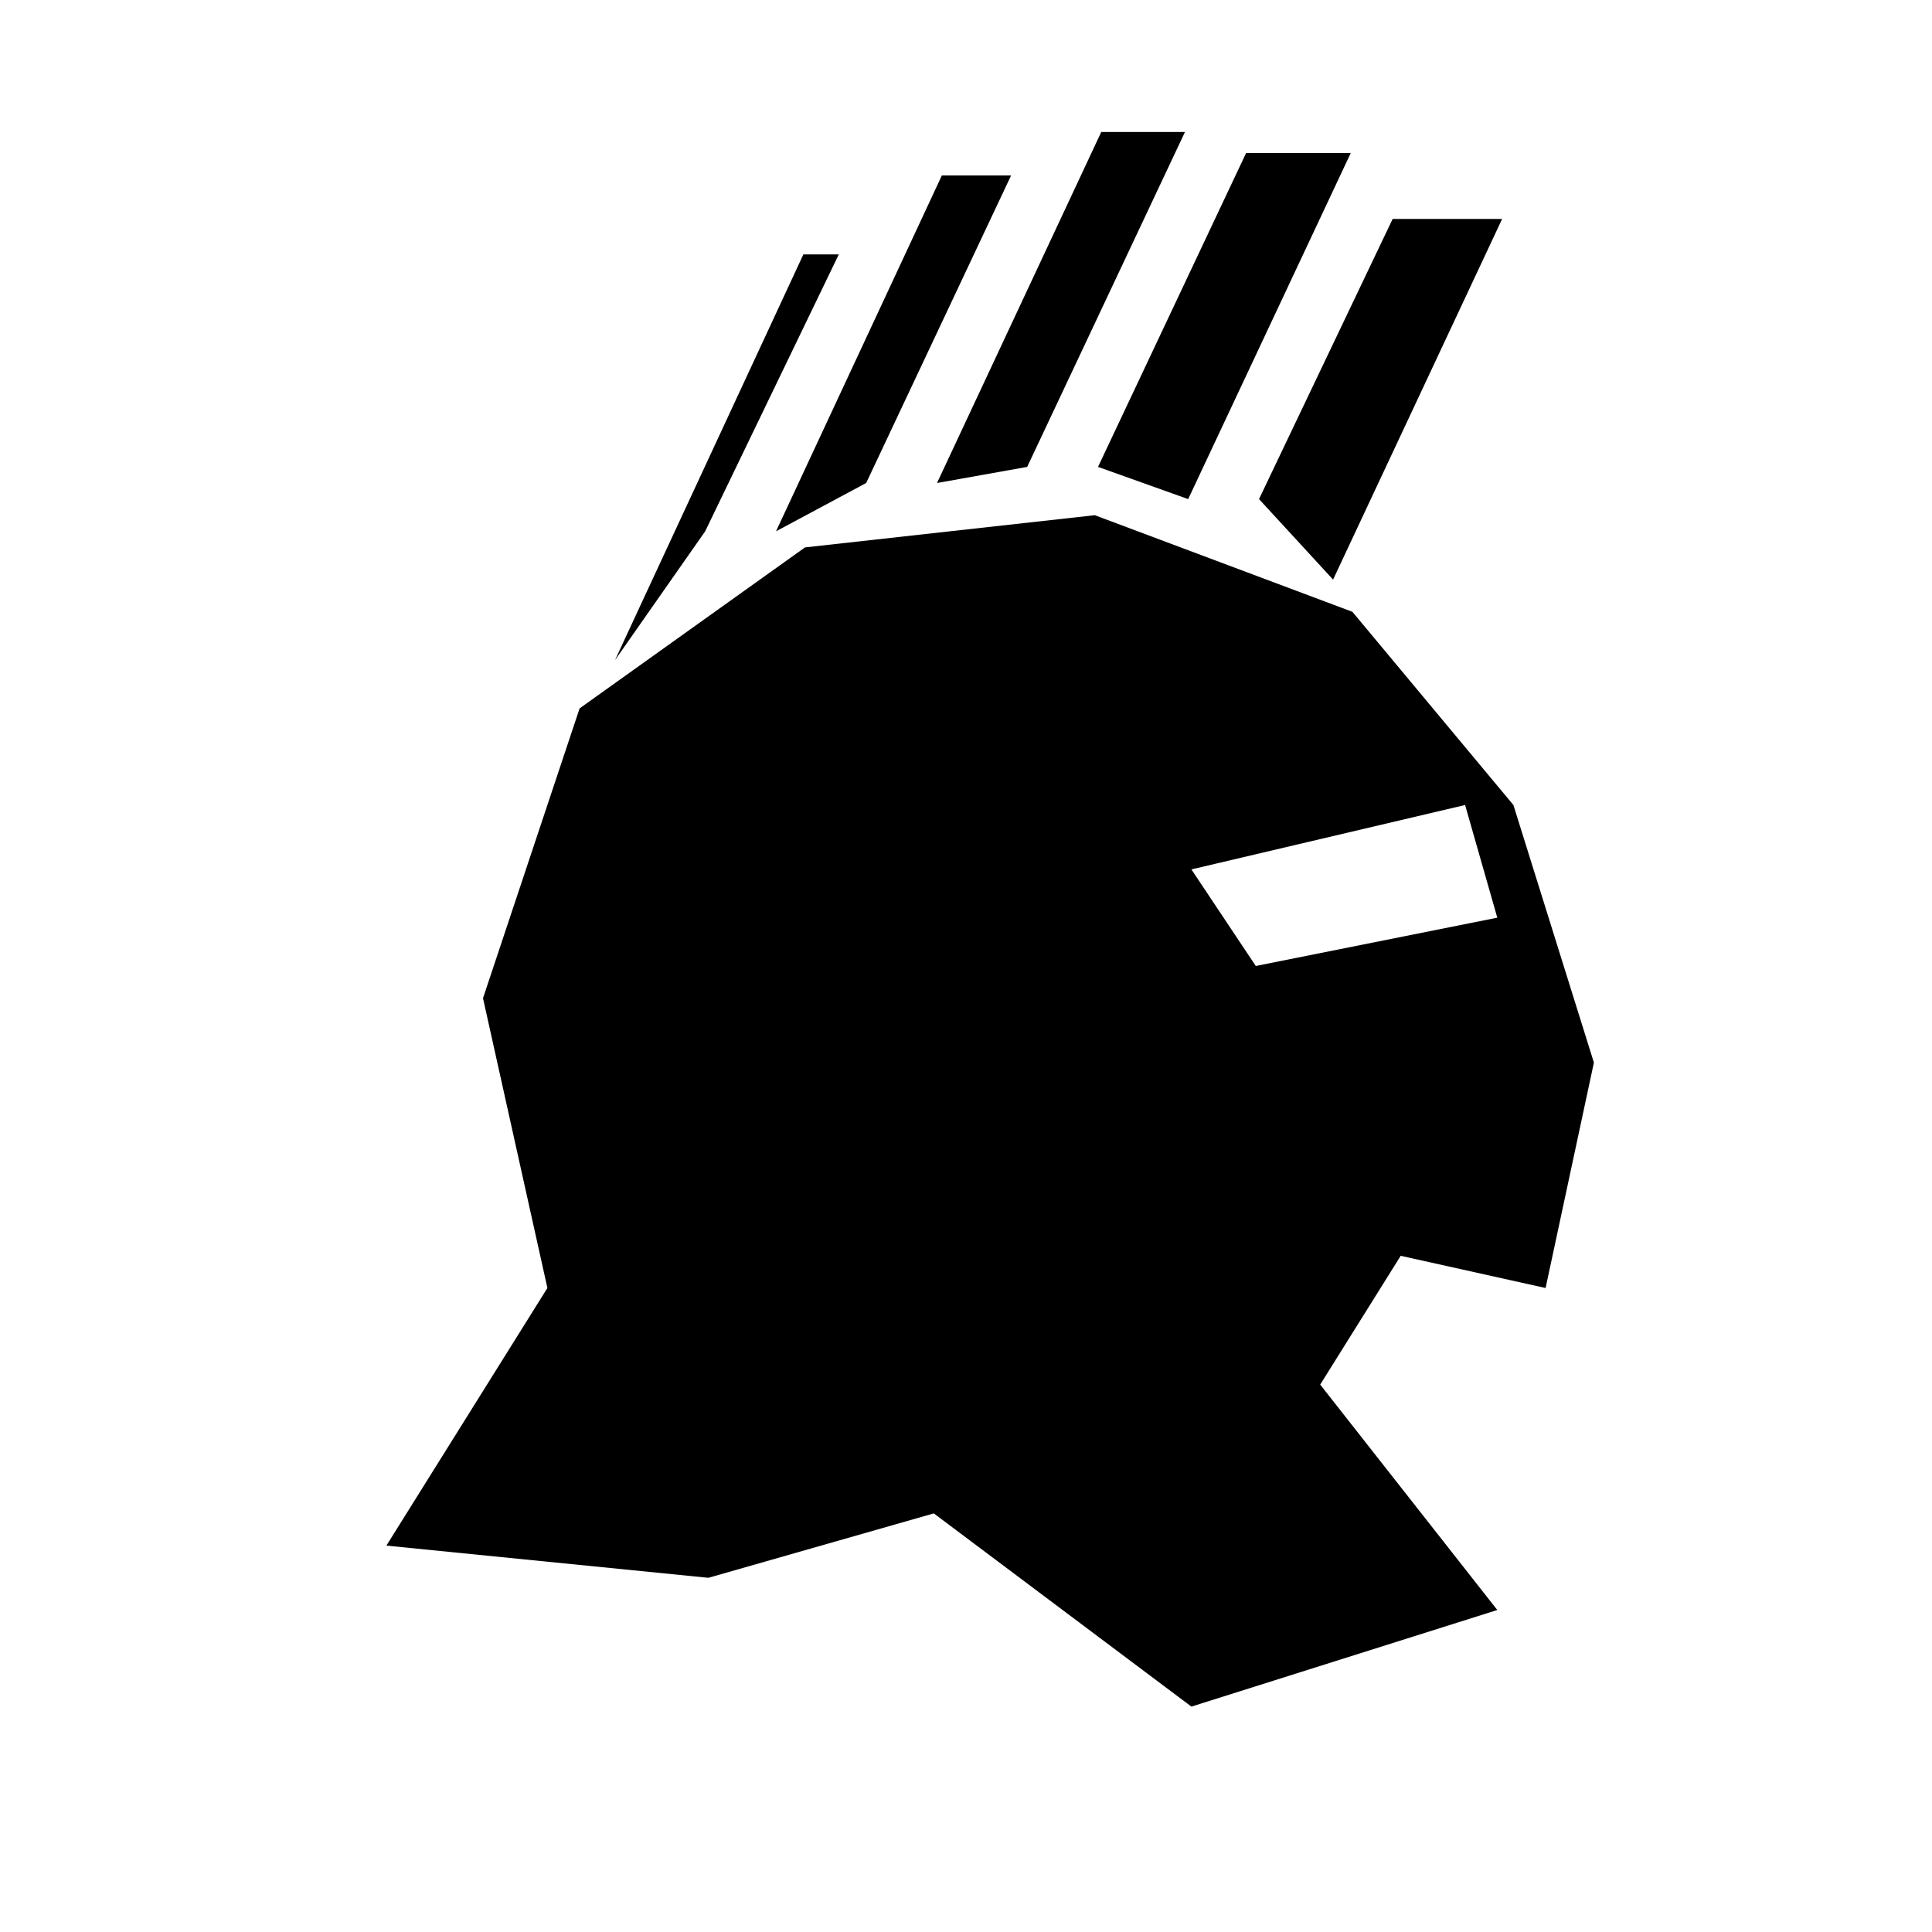
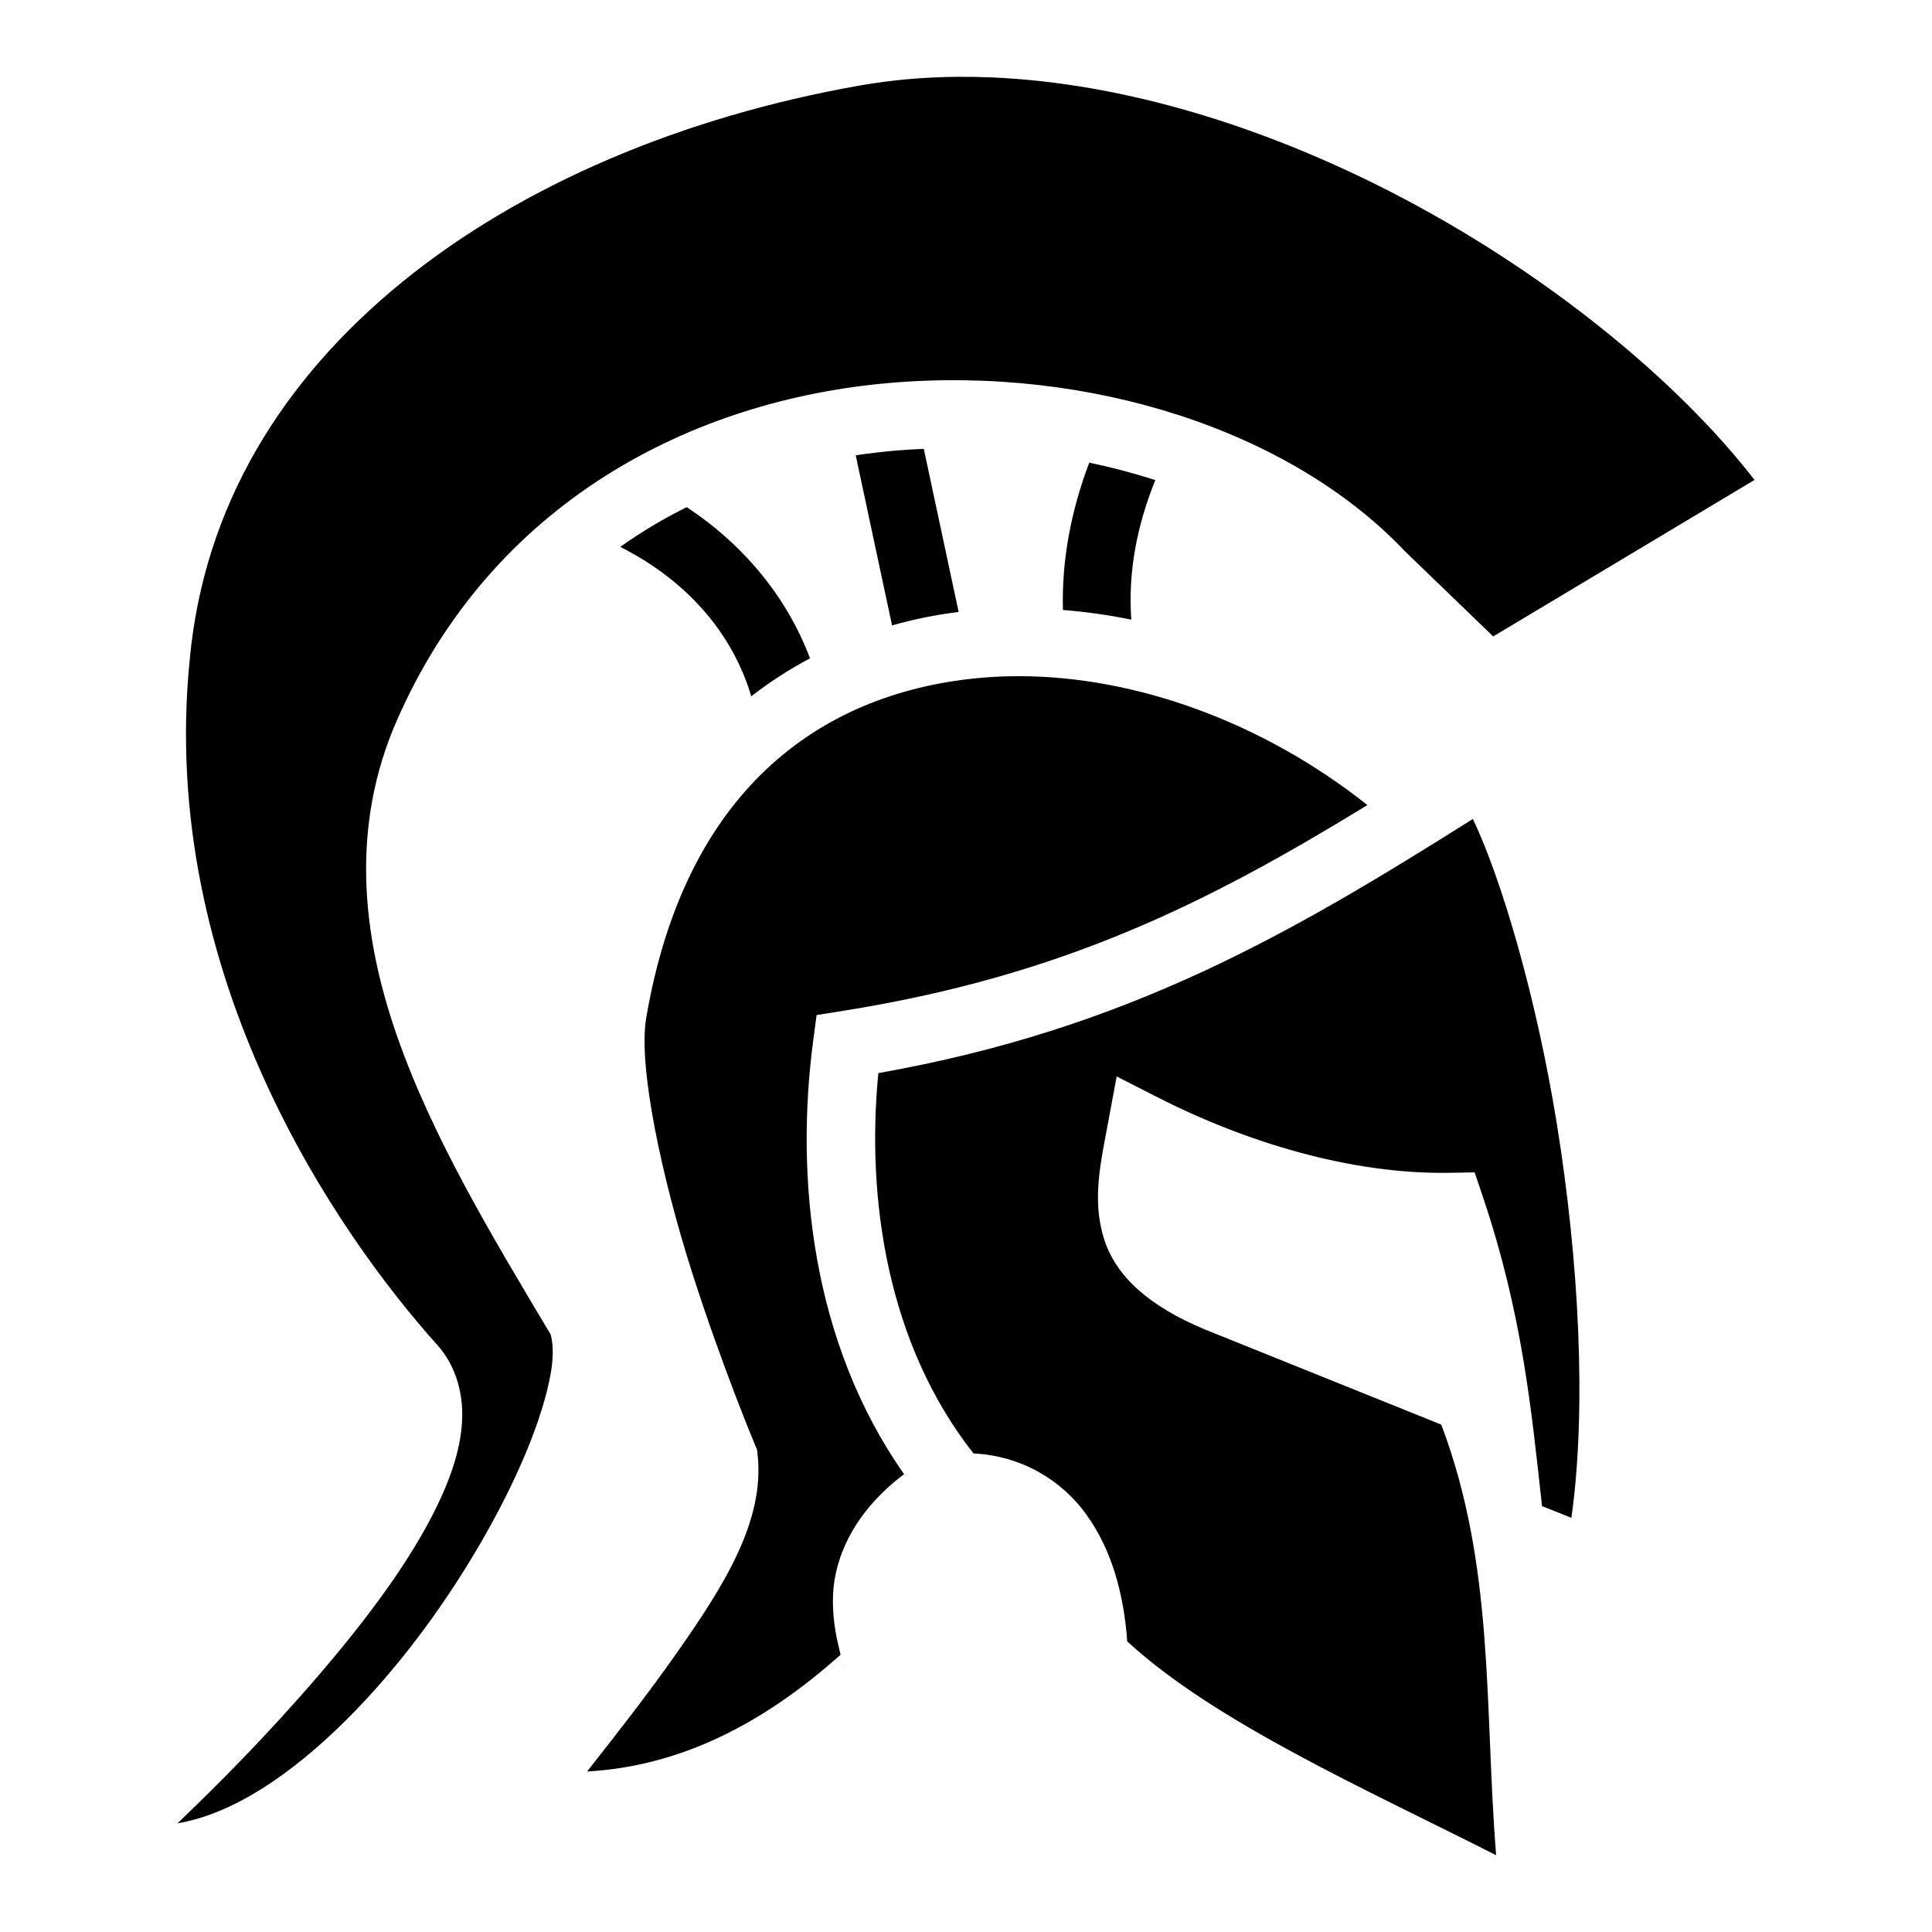
- <svg xmlns="http://www.w3.org/2000/svg" viewBox="0 0 120 120">
-   <path fill="currentColor" fill-rule="evenodd" d="M24 96L34 80L30 62L36 44L50 34L68 32L84 38L94 50L99 66L96 80L87 78L82 86L93 100L74 106L58 94L44 98ZM74 54L91 50L93 57L78 60ZM38.2 41L43.8 33L52.1 15.8L49.9 15.8ZM48.2 33L53.8 30L62.8 10.9L58.5 10.9ZM58.2 30L63.8 29L73.6 8.2L68.4 8.2ZM68.2 29L73.8 31L83.9 9.5L77.4 9.5ZM78.2 31L82.8 36L93.3 13.6L86.5 13.6Z" />
+ <svg xmlns="http://www.w3.org/2000/svg" viewBox="0 0 512 512">
+   <path fill="currentColor" d="M253.714 20.358c-8.79.075-17.448.82-25.89 2.308c-46.55 8.208-89.423 26.157-121.225 52.065c-31.803 25.908-52.572 59.39-56.316 100.053l-.004.04l-.004.04c-8.45 83.885 39.397 152.37 65.604 181.553c5.21 5.804 7.064 13.574 6.533 20.862s-3.04 14.494-6.598 21.838c-7.114 14.688-18.703 30.06-31.03 44.457c-13.957 16.303-27.375 29.703-37.75 39.627c7.203-1.214 14.764-4.37 22.67-9.368c14.66-9.265 29.554-24.475 42.097-41.298c12.543-16.824 22.807-35.28 28.802-50.586c2.998-7.654 4.912-14.54 5.614-19.72c.7-5.178-.177-8.39-.354-8.687c-15.34-25.73-31.257-52.027-40.687-79.112s-12.2-55.565-.073-83.35c25.223-57.79 78.02-85.085 130.772-89.605c52.61-4.508 105.963 12.396 136.545 44.71l23.292 22.474l69.254-41.47c-20.34-26.314-55.49-55.33-96.24-76.257c-33.546-17.226-70.702-28.978-106.18-30.428q-4.436-.182-8.832-.144zM372.42 146.184l-.058-.057l.31.313c-.083-.087-.17-.17-.25-.256zM244.814 118.95a167 167 0 0 0-7.4.457c-3.562.305-7.11.73-10.64 1.255l9.628 45.077a117 117 0 0 1 17.646-3.564l-9.233-43.226zm43.85 3.658c-4.866 12.845-7.33 25.916-6.978 39.04c6.034.48 12.086 1.335 18.12 2.557c-.868-12.19 1.306-24.43 6.362-36.98a173 173 0 0 0-17.504-4.617m-106.672 11.79c-6.112 3.028-12 6.54-17.612 10.532c17.55 8.862 29.7 22.763 34.715 39.594a107.4 107.4 0 0 1 15.564-10.063c-6.122-16.257-17.577-30.086-32.666-40.063zm88.136 44.796q-1.734-.003-3.457.047q-4.014.113-7.952.502c-41.993 4.176-77.31 30.258-87.475 90.07c-2.198 12.94 4.293 42.822 12.246 67.66c7.952 24.836 16.634 45.517 16.634 45.517l.504 1.198l.143 1.295c1.96 17.7-9.11 34.967-21.212 52.26c-8.036 11.486-16.43 22.104-23.97 31.72c24-1.35 45.963-11.985 67.177-30.947c-.124-.5-.17-.71-.313-1.297c-.866-3.594-1.955-8.697-1.687-14.68c.446-9.983 5.674-21.958 18.818-31.868c-24.577-35.02-28.898-78.757-24.06-115.027l.886-6.65l6.626-1.05c58.715-9.29 97.246-28.81 139.34-54.593c-27.566-21.88-61.198-34.115-92.25-34.158zm120.197 37.84c-48.424 30.517-91.56 55.67-157.556 67.35c-3.253 33.408 2.427 71.84 25.226 100.798c12.607.61 23.264 6.977 29.904 16.184c6.747 9.353 9.946 21.162 10.83 33.628c23.288 21.426 62.97 39.024 97.764 56.655c-3.17-39.444-.296-76.34-14.538-114.11l-62.842-25.3l-.062-.027c-14.313-6.018-23.332-13.792-26.512-24.03c-3.18-10.236-.874-19.966 1.188-31.064l2.2-11.852l10.74 5.476c23.407 11.94 51.394 20.52 77.548 20.065l6.582-.116l2.103 6.238c10.593 31.436 12.912 56.612 15.752 82.203l7.787 3.113c4.126-29.38 1.912-68.686-3.862-104.425c-5.463-33.817-14.72-65.03-22.252-80.788zM223.397 441.148c-.01.444.094.455.01.04c-.002-.008-.01-.033-.01-.04" />
</svg>
